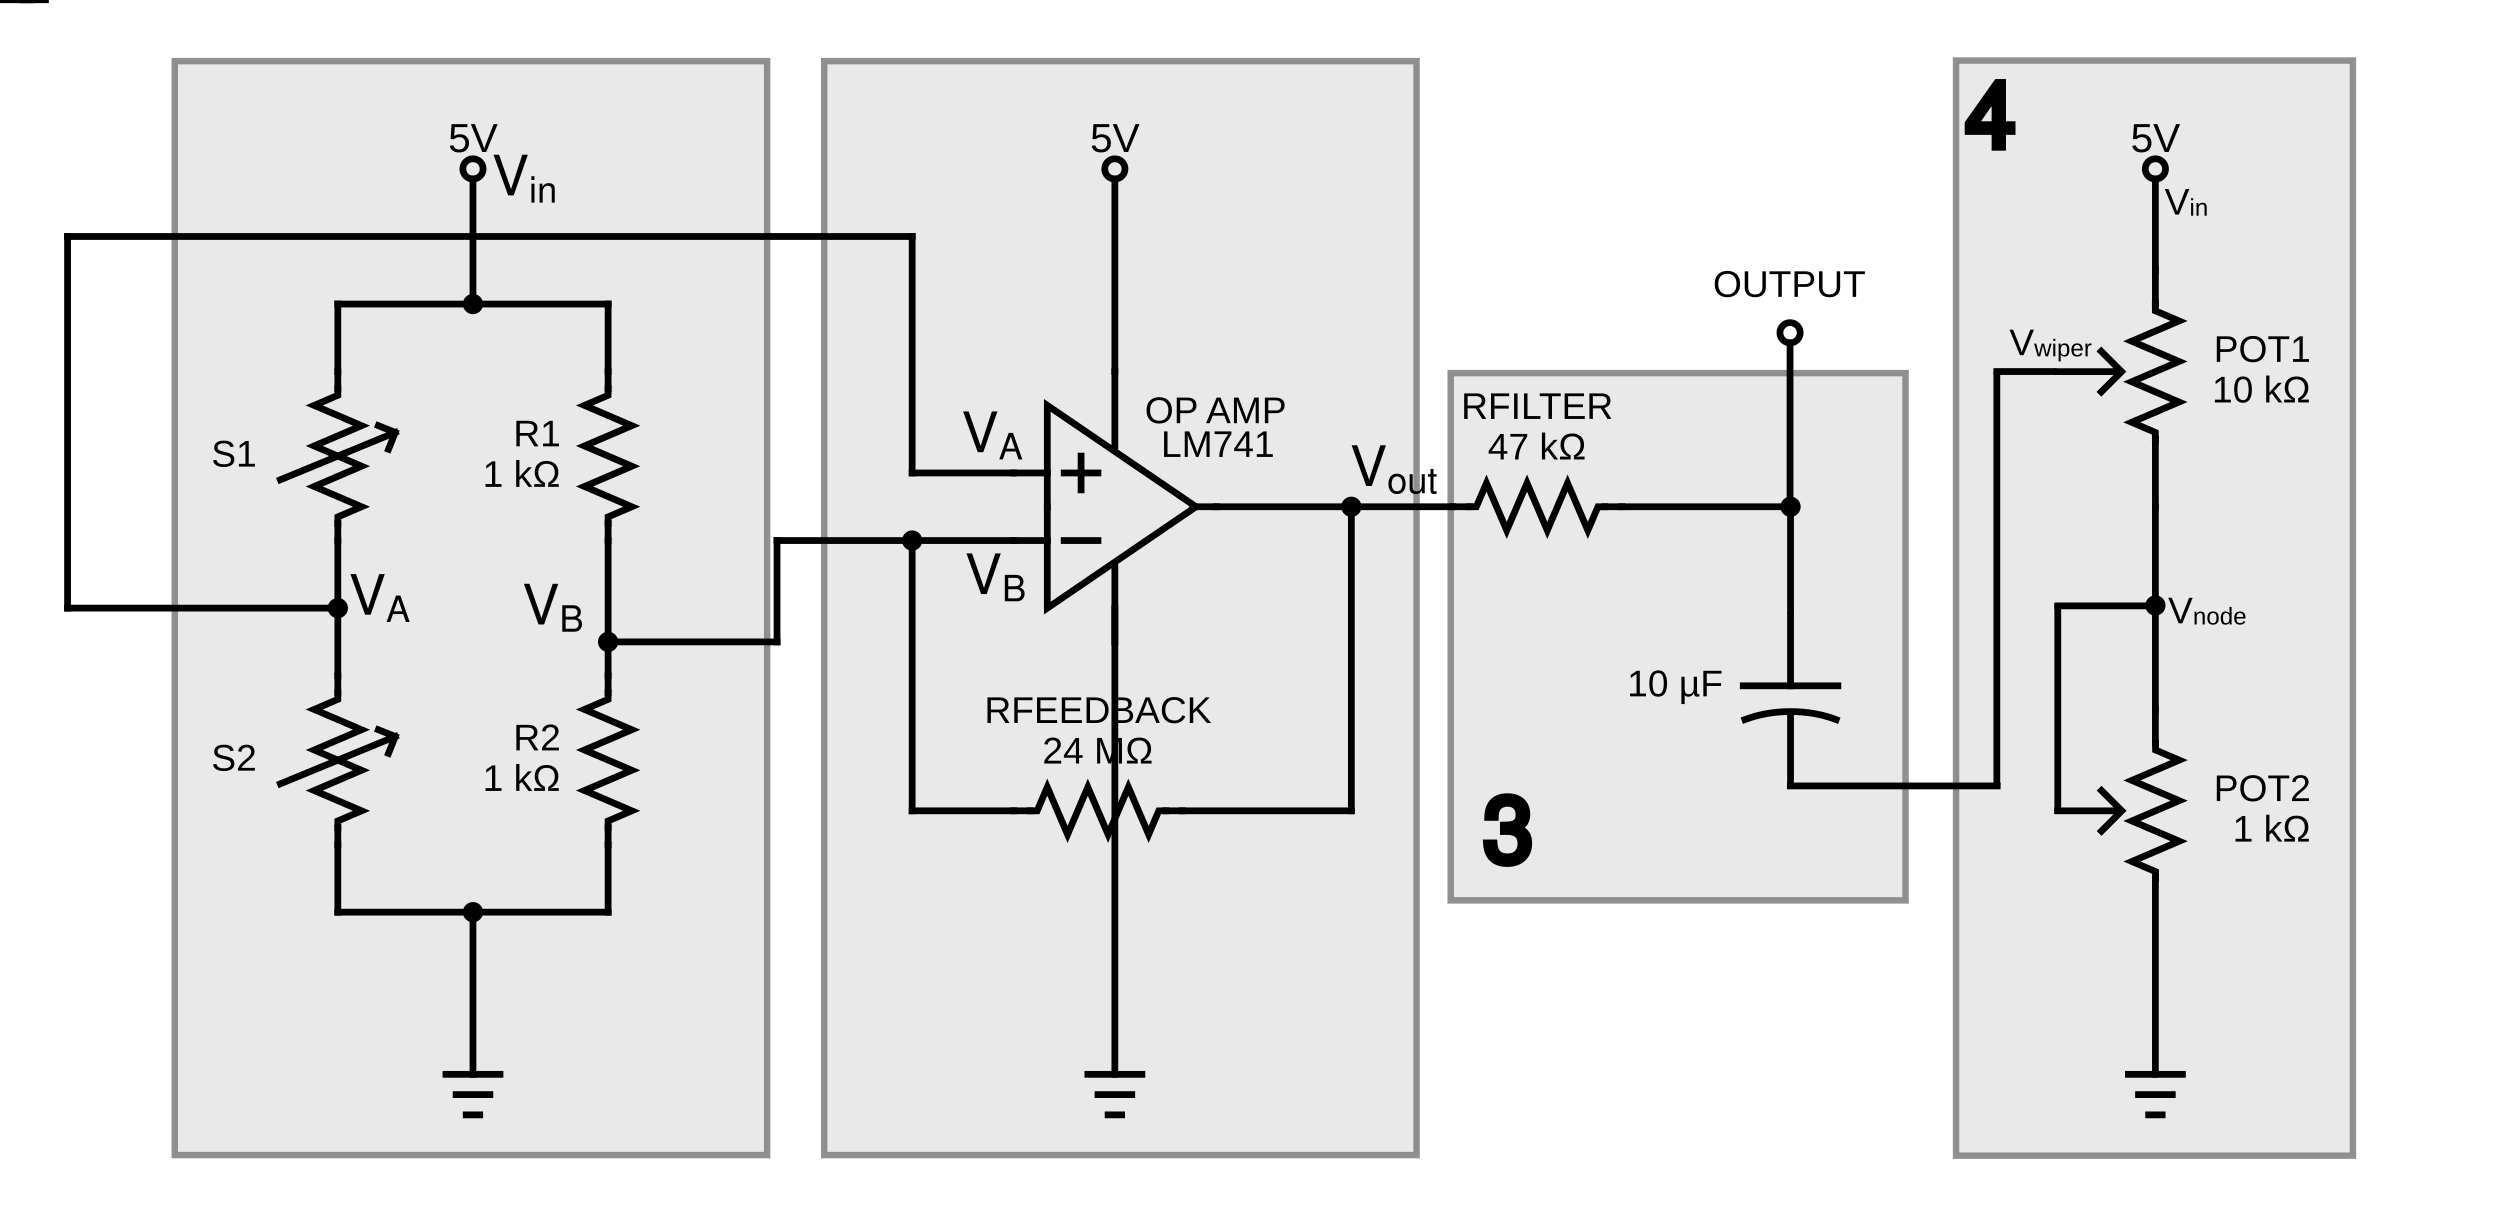
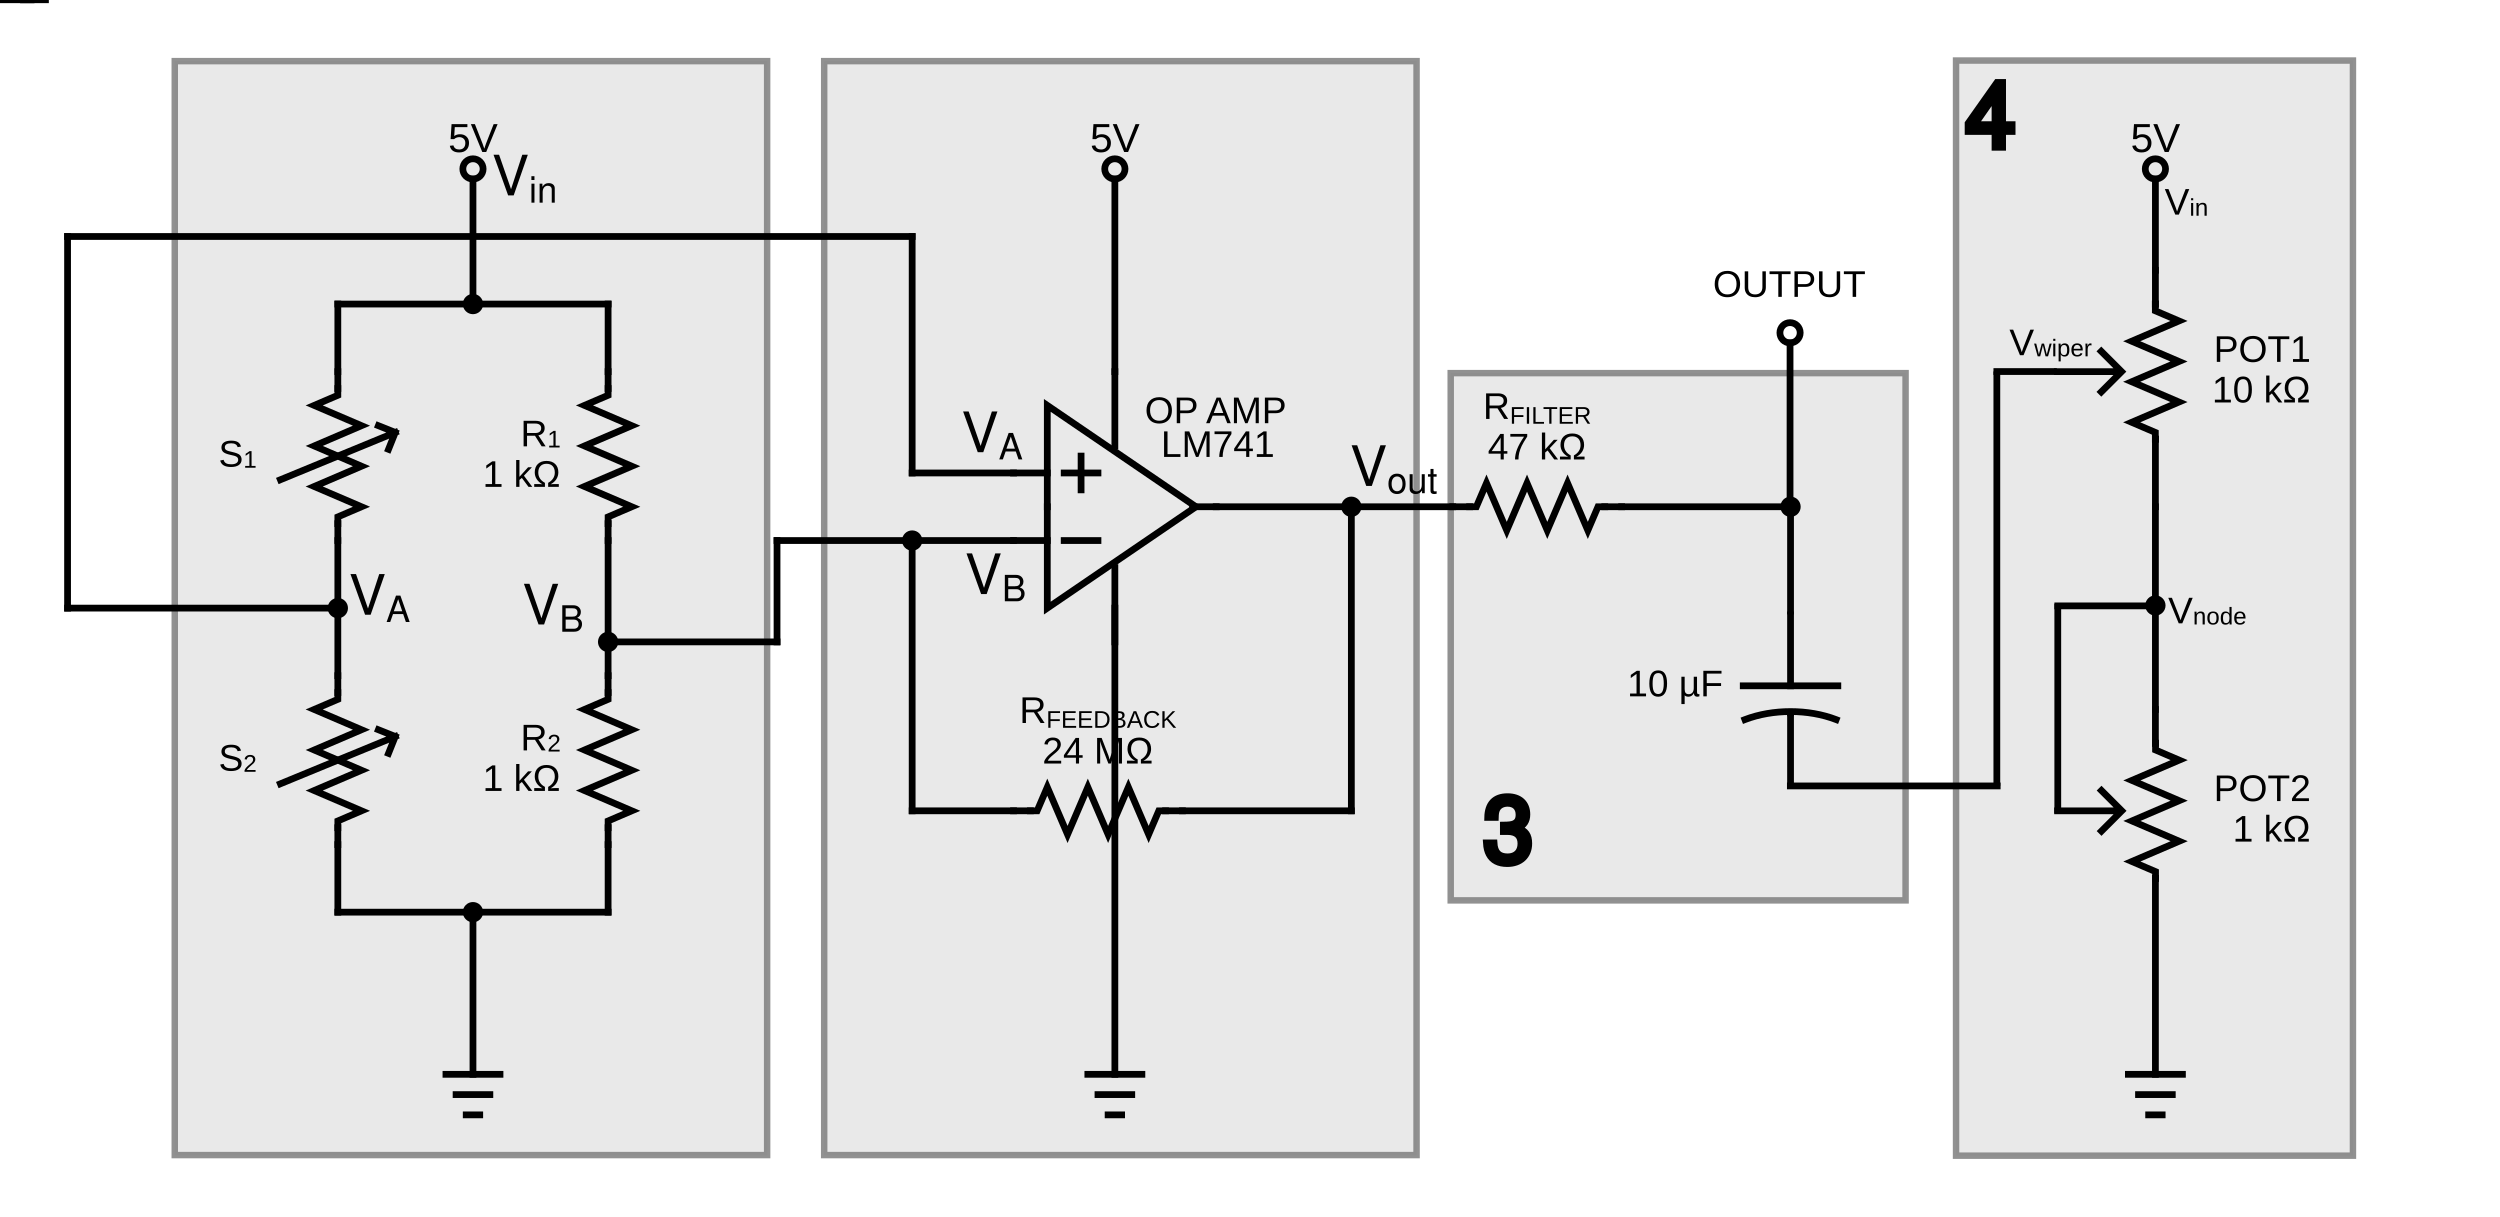
<svg xmlns="http://www.w3.org/2000/svg" version="1.1" width="740" height="360" id="svg79">
  <defs id="defs79" />
  <line x1="638" y1="150" x2="638" y2="210" style="stroke:#000000;stroke-width:2;stroke-linecap:square" id="line1" />
  <line x1="609.103" y1="179.71" x2="609.103" y2="239.71" style="stroke:#000000;stroke-width:2;stroke-linecap:square" id="line1-8" />
  <line x1="638" y1="130" x2="638" y2="150" style="stroke:#000000;stroke-width:2;stroke-linecap:square" id="line2" />
  <line x1="638" y1="210" x2="638" y2="220" style="stroke:#000000;stroke-width:2;stroke-linecap:square" id="line3" />
  <line x1="638" y1="260" x2="638" y2="260" style="stroke:#000000;stroke-width:2;stroke-linecap:square" id="line4" />
  <text x="684" y="246" style="font-size:11px;font-family:Arial;text-anchor:end" dominant-baseline="middle" id="text4">1 kΩ</text>
  <text x="684" y="234" style="font-size:11px;font-family:Arial;text-anchor:end" dominant-baseline="middle" id="text5">POT2</text>
  <g id="g80" transform="matrix(-1,0,0,1,1238.037,0)">
    <path d="m 600,220 v 2 l -7,3 14,6 -14,6 14,6 -14,6 14,6 -7,3 v 2" style="fill:#000000;fill-opacity:0;stroke:#000000;stroke-width:2;stroke-linecap:square" id="path4" />
    <path d="m 600,220 m 16,14 -6,6 6,6 m -5,-6 h 18" style="fill:#000000;fill-opacity:0;stroke:#000000;stroke-width:2;stroke-linecap:square" id="path5" />
  </g>
  <line x1="638" y1="80" x2="638" y2="90" style="stroke:#000000;stroke-width:2;stroke-linecap:square" id="line5" />
  <line x1="638" y1="130" x2="638" y2="130" style="stroke:#000000;stroke-width:2;stroke-linecap:square" id="line6" />
  <text x="684" y="116" style="font-size:11px;font-family:Arial;text-anchor:end" dominant-baseline="middle" id="text6">10 kΩ</text>
  <text x="684" y="104" style="font-size:11px;font-family:Arial;text-anchor:end" dominant-baseline="middle" id="text7">POT1</text>
  <text x="653.643" y="60.405" style="font-size:11px;font-family:Arial;text-anchor:end" dominant-baseline="middle" id="text7-9">V<tspan style="font-size:65%;baseline-shift:sub" id="tspan1">in</tspan>
  </text>
  <text x="665.004" y="181.385" style="font-size:11px;font-family:Arial;text-anchor:end" dominant-baseline="middle" id="text7-9-2">V<tspan style="font-size:65%;baseline-shift:sub" id="tspan2">node</tspan>
  </text>
  <text x="619.195" y="102.022" style="font-size:11px;font-family:Arial;text-anchor:end" dominant-baseline="middle" id="text7-9-2-0">V<tspan style="font-size:65%;baseline-shift:sub" id="tspan3">wiper</tspan>
  </text>
  <g id="g81" transform="matrix(-1,0,0,1,1237.978,0)">
    <path d="m 600,90 v 2 l -7,3 14,6 -14,6 14,6 -14,6 14,6 -7,3 v 2" style="fill:#000000;fill-opacity:0;stroke:#000000;stroke-width:2;stroke-linecap:square" id="path6" />
    <path d="m 600,90 m 16,14 -6,6 6,6 m -5,-6 h 18" style="fill:#000000;fill-opacity:0;stroke:#000000;stroke-width:2;stroke-linecap:square" id="path7" />
  </g>
  <text x="708" y="150" style="font-family:Arial;font-size:12px;text-anchor:start" dominant-baseline="middle" transform="rotate(0, 708, 150)" id="text8" />
  <line x1="529.854" y1="148.5" x2="529.854" y2="101.5" style="stroke:#000000;stroke-width:2;stroke-linecap:square" id="line8" />
  <circle cx="-98.5" cy="529.854" style="fill:#000000;fill-opacity:0;stroke:#000000;stroke-width:2" id="ellipse8" r="3" transform="rotate(-90)" />
  <line x1="529.944" y1="232.635" x2="591.17" y2="232.635" style="stroke:#000000;stroke-width:2;stroke-linecap:square;stroke-dasharray:none" id="line9" />
  <line x1="591.065" y1="109.975" x2="607.813" y2="109.975" style="stroke:#000000;stroke-width:2;stroke-linecap:square;stroke-dasharray:none" id="line9-0" />
  <text x="638" y="45" style="font-size:12px;font-family:Arial;text-anchor:middle" dominant-baseline="baseline" id="text9">5V</text>
  <line x1="638" y1="53" x2="638" y2="80" style="stroke:#000000;stroke-width:2;stroke-linecap:square" id="line10" />
  <circle cx="638" cy="50" style="fill:#000000;fill-opacity:0;stroke:#000000;stroke-width:2" id="ellipse10" r="3" />
  <line x1="230" y1="160" x2="300" y2="160" style="stroke:rgb(0, 0, 0);stroke-linecap:square;stroke-width:2" id="line11" />
  <line x1="230" y1="160" x2="230" y2="190" style="stroke:rgb(0, 0, 0);stroke-linecap:square;stroke-width:2" id="line12" />
  <text x="330" y="45" style="font-family:Arial;font-size:12px;text-anchor:middle" dominant-baseline="baseline" transform="rotate(0, 330, 45)" id="text12">5V</text>
  <line x1="330" y1="53" x2="330" y2="110" style="stroke:rgb(0, 0, 0);stroke-linecap:square;stroke-width:2" id="line13" />
  <ellipse cx="330" cy="50" rx="3" ry="3" style="fill-opacity:0;fill:rgb(0, 0, 0);stroke:rgb(0, 0, 0);stroke-width:2" id="ellipse13" />
  <text x="140" y="45" style="font-family:Arial;font-size:12px;text-anchor:middle" dominant-baseline="baseline" transform="rotate(0, 140, 45)" id="text13">5V</text>
  <line x1="140" y1="53" x2="140" y2="90" style="stroke:rgb(0, 0, 0);stroke-linecap:square;stroke-width:2" id="line14" />
  <ellipse cx="140" cy="50" rx="3" ry="3" style="fill-opacity:0;fill:rgb(0, 0, 0);stroke:rgb(0, 0, 0);stroke-width:2" id="ellipse14" />
  <line x1="638" y1="260" x2="638" y2="318" style="stroke:#000000;stroke-width:2;stroke-linecap:square" id="line15" />
  <line x1="630" y1="318" x2="646" y2="318" style="stroke:#000000;stroke-width:2;stroke-linecap:square" id="line16" />
  <line x1="633" y1="324" x2="643" y2="324" style="stroke:#000000;stroke-width:2;stroke-linecap:square" id="line17" />
  <line x1="636" y1="330" x2="640" y2="330" style="stroke:#000000;stroke-width:2;stroke-linecap:square" id="line18" />
  <line x1="591.065" y1="110.945" x2="591.065" y2="231.609" style="stroke:#000000;stroke-width:2;stroke-linecap:square;stroke-dasharray:none" id="line19" />
  <line x1="140" y1="270" x2="140" y2="318" style="stroke:rgb(0, 0, 0);stroke-linecap:square;stroke-width:2" id="line23" />
  <line x1="132" y1="318" x2="148" y2="318" style="stroke:rgb(0, 0, 0);stroke-linecap:square;stroke-width:2" id="line24" />
  <line x1="135" y1="324" x2="145" y2="324" style="stroke:rgb(0, 0, 0);stroke-linecap:square;stroke-width:2" id="line25" />
  <line x1="138" y1="330" x2="142" y2="330" style="stroke:rgb(0, 0, 0);stroke-linecap:square;stroke-width:2" id="line26" />
  <line x1="270" y1="140" x2="300" y2="140" style="stroke:rgb(0, 0, 0);stroke-linecap:square;stroke-width:2" id="line27" />
  <line x1="270" y1="70" x2="270" y2="140" style="stroke:rgb(0, 0, 0);stroke-linecap:square;stroke-width:2" id="line28" />
  <line x1="20" y1="70" x2="270" y2="70" style="stroke:rgb(0, 0, 0);stroke-linecap:square;stroke-width:2" id="line29" />
  <line x1="20" y1="70" x2="20" y2="180" style="stroke:rgb(0, 0, 0);stroke-linecap:square;stroke-width:2" id="line30" />
  <line x1="180" y1="190" x2="230" y2="190" style="stroke:rgb(0, 0, 0);stroke-linecap:square;stroke-width:2" id="line31" />
  <line x1="330" y1="180" x2="330" y2="318" style="stroke:rgb(0, 0, 0);stroke-linecap:square;stroke-width:2" id="line32" />
  <line x1="322" y1="318" x2="338" y2="318" style="stroke:rgb(0, 0, 0);stroke-linecap:square;stroke-width:2" id="line33" />
  <line x1="325" y1="324" x2="335" y2="324" style="stroke:rgb(0, 0, 0);stroke-linecap:square;stroke-width:2" id="line34" />
  <line x1="328" y1="330" x2="332" y2="330" style="stroke:rgb(0, 0, 0);stroke-linecap:square;stroke-width:2" id="line35" />
  <line x1="530" y1="149.522" x2="530" y2="180.87" style="stroke:#000000;stroke-width:2;stroke-linecap:square;stroke-dasharray:none" id="line36" />
  <g id="g79" transform="translate(0,-28)">
    <line x1="530" y1="210" x2="530" y2="231" style="stroke:#000000;stroke-width:2;stroke-linecap:square" id="line37" />
    <line x1="530" y1="239" x2="530" y2="260" style="stroke:#000000;stroke-width:2;stroke-linecap:square" id="line38" />
    <line x1="516" y1="231" x2="544" y2="231" style="stroke:#000000;stroke-width:2;stroke-linecap:square" id="line39" />
    <path d="m 530,239 m 13.5,2 a 25,15 0 0 0 -27,0" style="fill:#000000;fill-opacity:0;stroke:#000000;stroke-width:2;stroke-linecap:square" id="path39" />
  </g>
  <text x="510" y="203" style="font-size:11px;font-family:Arial;text-anchor:end" dominant-baseline="middle" id="text39">10 µF</text>
  <line x1="480" y1="150" x2="530" y2="150" style="stroke:rgb(0, 0, 0);stroke-linecap:square;stroke-width:2" id="line40" />
  <line x1="609.105" y1="179.339" x2="634.641" y2="179.339" style="stroke:#000000;stroke-width:2;stroke-linecap:square;stroke-dasharray:none" id="line40-6" />
  <line x1="430" y1="150" x2="435" y2="150" style="stroke:rgb(0, 0, 0);stroke-linecap:square;stroke-width:2" id="line41" />
  <line x1="475" y1="150" x2="480" y2="150" style="stroke:rgb(0, 0, 0);stroke-linecap:square;stroke-width:2" id="line42" />
  <path d="M 435,150 L 437,150 L 440,143 L 446,157 L 452,143 L 458,157 L 464,143 L 470,157 L 473,150 L 475,150" style="fill-opacity:0;fill:rgb(0, 0, 0);stroke:rgb(0, 0, 0);stroke-linecap:square;stroke-width:2" id="path42" />
  <text x="455" y="136" style="font-family:Arial;font-size:11px;text-anchor:middle" dominant-baseline="baseline" transform="rotate(0, 455, 136)" id="text42">47 kΩ</text>
-   <text x="455" y="124" style="font-family:Arial;font-size:11px;text-anchor:middle" dominant-baseline="baseline" transform="rotate(0, 455, 124)" id="text43">RFILTER</text>
+   <text x="455" y="124" style="font-size:11px;font-family:Arial;text-anchor:middle" dominant-baseline="baseline" id="text43">R<tspan style="font-size:65%;baseline-shift:sub" id="tspan11">FILTER</tspan>
+   </text>
  <text x="529.646" y="87.874" style="font-size:11px;font-family:Arial;text-anchor:middle" dominant-baseline="baseline" id="text43-7">OUTPUT</text>
  <line x1="360" y1="150" x2="430" y2="150" style="stroke:rgb(0, 0, 0);stroke-linecap:square;stroke-width:2" id="line43" />
  <line x1="400" y1="150" x2="400" y2="240" style="stroke:rgb(0, 0, 0);stroke-linecap:square;stroke-width:2" id="line44" />
  <line x1="350" y1="240" x2="400" y2="240" style="stroke:rgb(0, 0, 0);stroke-linecap:square;stroke-width:2" id="line45" />
  <line x1="270" y1="240" x2="300" y2="240" style="stroke:rgb(0, 0, 0);stroke-linecap:square;stroke-width:2" id="line46" />
  <line x1="300" y1="240" x2="305" y2="240" style="stroke:rgb(0, 0, 0);stroke-linecap:square;stroke-width:2" id="line47" />
  <line x1="345" y1="240" x2="350" y2="240" style="stroke:rgb(0, 0, 0);stroke-linecap:square;stroke-width:2" id="line48" />
  <path d="M 305,240 L 307,240 L 310,233 L 316,247 L 322,233 L 328,247 L 334,233 L 340,247 L 343,240 L 345,240" style="fill-opacity:0;fill:rgb(0, 0, 0);stroke:rgb(0, 0, 0);stroke-linecap:square;stroke-width:2" id="path48" />
  <text x="325" y="226" style="font-family:Arial;font-size:11px;text-anchor:middle" dominant-baseline="baseline" transform="rotate(0, 325, 226)" id="text48">24 MΩ</text>
-   <text x="325" y="214" style="font-family:Arial;font-size:11px;text-anchor:middle" dominant-baseline="baseline" transform="rotate(0, 325, 214)" id="text49">RFEEDBACK</text>
+   <text x="325" y="214" style="font-size:11px;font-family:Arial;text-anchor:middle" dominant-baseline="baseline" id="text49">R<tspan style="font-size:65%;baseline-shift:sub" id="tspan9">FEEDBACK</tspan>
+   </text>
  <text x="359.845" y="125.259" style="font-size:11px;font-family:Arial;text-anchor:middle" dominant-baseline="baseline" id="text49-1">OP AMP</text>
  <line x1="270" y1="160" x2="270" y2="240" style="stroke:rgb(0, 0, 0);stroke-linecap:square;stroke-width:2" id="line49" />
  <line x1="300" y1="140" x2="310" y2="140" style="stroke:rgb(0, 0, 0);stroke-linecap:square;stroke-width:2" id="line50" />
  <line x1="300" y1="160" x2="310" y2="160" style="stroke:rgb(0, 0, 0);stroke-linecap:square;stroke-width:2" id="line51" />
  <line x1="354" y1="150" x2="360" y2="150" style="stroke:rgb(0, 0, 0);stroke-linecap:square;stroke-width:2" id="line52" />
  <path d="M 310,150 L 310,180 L 354,150 L 310,120 L 310,150 Z" style="fill-opacity:0;fill:rgb(0, 0, 0);stroke:rgb(0, 0, 0);stroke-linecap:square;stroke-width:2" id="path52" />
  <path d="M 310,150 M 315,140 L 325,140 M 320,135 L 320,145 M 315,160 L 325,160 M 353,150" style="fill-opacity:0;fill:rgb(0, 0, 0);stroke:rgb(0, 0, 0);stroke-linecap:square;stroke-width:2" id="path53" />
  <line x1="330" y1="110" x2="330" y2="132" style="stroke:rgb(0, 0, 0);stroke-linecap:square;stroke-width:2" id="line53" />
  <line x1="330" y1="168" x2="330" y2="190" style="stroke:rgb(0, 0, 0);stroke-linecap:square;stroke-width:2" id="line54" />
  <line x1="20" y1="180" x2="100" y2="180" style="stroke:rgb(0, 0, 0);stroke-linecap:square;stroke-width:2" id="line55" />
  <line x1="180" y1="250" x2="180" y2="270" style="stroke:rgb(0, 0, 0);stroke-linecap:square;stroke-width:2" id="line56" />
  <line x1="100" y1="270" x2="180" y2="270" style="stroke:rgb(0, 0, 0);stroke-linecap:square;stroke-width:2" id="line57" />
  <line x1="100" y1="250" x2="100" y2="270" style="stroke:rgb(0, 0, 0);stroke-linecap:square;stroke-width:2" id="line58" />
  <line x1="180" y1="160" x2="180" y2="200" style="stroke:rgb(0, 0, 0);stroke-linecap:square;stroke-width:2" id="line59" />
  <line x1="100" y1="160" x2="100" y2="200" style="stroke:rgb(0, 0, 0);stroke-linecap:square;stroke-width:2" id="line60" />
  <line x1="180" y1="90" x2="180" y2="110" style="stroke:rgb(0, 0, 0);stroke-linecap:square;stroke-width:2" id="line61" />
  <line x1="100" y1="90" x2="180" y2="90" style="stroke:rgb(0, 0, 0);stroke-linecap:square;stroke-width:2" id="line62" />
  <line x1="100" y1="90" x2="100" y2="110" style="stroke:rgb(0, 0, 0);stroke-linecap:square;stroke-width:2" id="line63" />
  <line x1="100" y1="200" x2="100" y2="205" style="stroke:rgb(0, 0, 0);stroke-linecap:square;stroke-width:2" id="line64" />
  <line x1="100" y1="245" x2="100" y2="250" style="stroke:rgb(0, 0, 0);stroke-linecap:square;stroke-width:2" id="line65" />
  <path d="M 100,205 L 100,207 L 93,210 L 107,216 L 93,222 L 107,228 L 93,234 L 107,240 L 100,243 L 100,245" style="fill-opacity:0;fill:rgb(0, 0, 0);stroke:rgb(0, 0, 0);stroke-linecap:square;stroke-width:2" id="path65" />
-   <text x="76" y="225" style="font-family:Arial;font-size:11px;text-anchor:end" dominant-baseline="middle" transform="rotate(0, 76, 225)" id="text65">S2</text>
+   <text x="76" y="225" style="font-size:11px;font-family:Arial;text-anchor:end" dominant-baseline="middle" id="text65">S<tspan style="font-size:65%;baseline-shift:sub" id="tspan6">2</tspan>
+   </text>
  <path d="M 100,225 M 83,232 L 117,218 M 115,223 L 117,218 L 112,216" style="fill-opacity:0;fill:rgb(0, 0, 0);stroke:rgb(0, 0, 0);stroke-linecap:square;stroke-width:2" id="path66" />
  <line x1="180" y1="200" x2="180" y2="205" style="stroke:rgb(0, 0, 0);stroke-linecap:square;stroke-width:2" id="line66" />
  <line x1="180" y1="245" x2="180" y2="250" style="stroke:rgb(0, 0, 0);stroke-linecap:square;stroke-width:2" id="line67" />
  <path d="M 180,205 L 180,207 L 173,210 L 187,216 L 173,222 L 187,228 L 173,234 L 187,240 L 180,243 L 180,245" style="fill-opacity:0;fill:rgb(0, 0, 0);stroke:rgb(0, 0, 0);stroke-linecap:square;stroke-width:2" id="path67" />
  <text x="166" y="231" style="font-family:Arial;font-size:11px;text-anchor:end" dominant-baseline="middle" transform="rotate(0, 166, 231)" id="text67">1 kΩ</text>
-   <text x="166" y="219" style="font-family:Arial;font-size:11px;text-anchor:end" dominant-baseline="middle" transform="rotate(0, 166, 219)" id="text68">R2</text>
+   <text x="166" y="219" style="font-size:11px;font-family:Arial;text-anchor:end" dominant-baseline="middle" id="text68">R<tspan style="font-size:65%;baseline-shift:sub" id="tspan8">2</tspan>
+   </text>
  <line x1="180" y1="110" x2="180" y2="115" style="stroke:rgb(0, 0, 0);stroke-linecap:square;stroke-width:2" id="line68" />
  <line x1="180" y1="155" x2="180" y2="160" style="stroke:rgb(0, 0, 0);stroke-linecap:square;stroke-width:2" id="line69" />
  <path d="M 180,115 L 180,117 L 173,120 L 187,126 L 173,132 L 187,138 L 173,144 L 187,150 L 180,153 L 180,155" style="fill-opacity:0;fill:rgb(0, 0, 0);stroke:rgb(0, 0, 0);stroke-linecap:square;stroke-width:2" id="path69" />
  <text x="166" y="141" style="font-family:Arial;font-size:11px;text-anchor:end" dominant-baseline="middle" transform="rotate(0, 166, 141)" id="text69">1 kΩ</text>
-   <text x="166" y="129" style="font-family:Arial;font-size:11px;text-anchor:end" dominant-baseline="middle" transform="rotate(0, 166, 129)" id="text70">R1</text>
+   <text x="166" y="129" style="font-size:11px;font-family:Arial;text-anchor:end" dominant-baseline="middle" id="text70">R<tspan style="font-size:65%;baseline-shift:sub" id="tspan7">1</tspan>
+   </text>
  <line x1="100" y1="110" x2="100" y2="115" style="stroke:rgb(0, 0, 0);stroke-linecap:square;stroke-width:2" id="line70" />
  <line x1="100" y1="155" x2="100" y2="160" style="stroke:rgb(0, 0, 0);stroke-linecap:square;stroke-width:2" id="line71" />
  <path d="M 100,115 L 100,117 L 93,120 L 107,126 L 93,132 L 107,138 L 93,144 L 107,150 L 100,153 L 100,155" style="fill-opacity:0;fill:rgb(0, 0, 0);stroke:rgb(0, 0, 0);stroke-linecap:square;stroke-width:2" id="path71" />
-   <text x="76" y="135" style="font-family:Arial;font-size:11px;text-anchor:end" dominant-baseline="middle" transform="rotate(0, 76, 135)" id="text71">S1</text>
+   <text x="76" y="135" style="font-size:11px;font-family:Arial;text-anchor:end" dominant-baseline="middle" id="text71">S<tspan style="font-size:65%;baseline-shift:sub" id="tspan5">1</tspan>
+   </text>
  <path d="M 100,135 M 83,142 L 117,128 M 115,133 L 117,128 L 112,126" style="fill-opacity:0;fill:rgb(0, 0, 0);stroke:rgb(0, 0, 0);stroke-linecap:square;stroke-width:2" id="path72" />
  <circle cx="638" cy="179.221" style="fill:#000000;fill-opacity:1;stroke:#000000;stroke-width:2" id="ellipse72" r="2" />
  <ellipse cx="530" cy="150" rx="2" ry="2" style="fill-opacity:1;fill:rgb(0, 0, 0);stroke:rgb(0, 0, 0);stroke-width:2" id="ellipse73" />
  <ellipse cx="270" cy="160" rx="2" ry="2" style="fill-opacity:1;fill:rgb(0, 0, 0);stroke:rgb(0, 0, 0);stroke-width:2" id="ellipse74" />
  <ellipse cx="140" cy="90" rx="2" ry="2" style="fill-opacity:1;fill:rgb(0, 0, 0);stroke:rgb(0, 0, 0);stroke-width:2" id="ellipse75" />
  <ellipse cx="140" cy="270" rx="2" ry="2" style="fill-opacity:1;fill:rgb(0, 0, 0);stroke:rgb(0, 0, 0);stroke-width:2" id="ellipse76" />
  <ellipse cx="180" cy="190" rx="2" ry="2" style="fill-opacity:1;fill:rgb(0, 0, 0);stroke:rgb(0, 0, 0);stroke-width:2" id="ellipse77" />
  <ellipse cx="400" cy="150" rx="2" ry="2" style="fill-opacity:1;fill:rgb(0, 0, 0);stroke:rgb(0, 0, 0);stroke-width:2" id="ellipse78" />
  <ellipse cx="100" cy="180" rx="2" ry="2" style="fill-opacity:1;fill:rgb(0, 0, 0);stroke:rgb(0, 0, 0);stroke-width:2" id="ellipse79" />
  <rect style="display:inline;opacity:0.507;fill:#000000;fill-opacity:0.171;stroke:#000000;stroke-width:1.911;stroke-dasharray:none;stroke-opacity:0.854" id="rect82" width="175.342" height="323.812" x="51.729" y="18.094" />
  <rect style="display:inline;opacity:0.507;fill:#000000;fill-opacity:0.171;stroke:#000000;stroke-width:1.911;stroke-dasharray:none;stroke-opacity:0.854" id="rect82-0" width="175.342" height="323.812" x="243.959" y="18.094" />
  <rect style="display:inline;opacity:0.507;fill:#000000;fill-opacity:0.171;stroke:#000000;stroke-width:1.911;stroke-dasharray:none;stroke-opacity:0.854" id="rect82-0-7" width="117.482" height="324.158" x="578.99" y="17.921" />
-   <rect style="opacity:0.507;fill:#000000;fill-opacity:0.171;stroke:#000000;stroke-width:1.911;stroke-dasharray:none;stroke-opacity:0.854" id="rect82-0-4" width="134.641" height="156.068" x="429.409" y="110.445" />
+   <rect style="display:inline;opacity:0.507;fill:#000000;fill-opacity:0.171;stroke:#000000;stroke-width:1.911;stroke-dasharray:none;stroke-opacity:0.854" id="rect82-0-4" width="134.641" height="156.068" x="429.409" y="110.445" />
  <text x="360.479" y="135.259" style="font-size:11px;font-family:Arial;text-anchor:middle" dominant-baseline="baseline" id="text49-7">LM741</text>
  <text xml:space="preserve" style="font-size:26.667px;font-family:Helvetica;-inkscape-font-specification:Helvetica;text-align:start;writing-mode:lr-tb;direction:ltr;text-anchor:start;display:inline;opacity:0.993;fill:#000000;fill-opacity:1;stroke:#000000;stroke-width:1.911;stroke-dasharray:none;stroke-opacity:1" x="53.069" y="41.239" id="text82">
    <tspan id="tspan82" x="0" y="0">1</tspan>
  </text>
  <text xml:space="preserve" style="font-size:26.667px;font-family:Helvetica;-inkscape-font-specification:Helvetica;text-align:start;writing-mode:lr-tb;direction:ltr;text-anchor:start;display:inline;opacity:0.993;fill:#000000;fill-opacity:1;stroke:#000000;stroke-width:1.911;stroke-dasharray:none;stroke-opacity:1" x="247.403" y="39.523" id="text82-9">
    <tspan id="tspan82-8" x="0" y="0">2</tspan>
  </text>
  <text xml:space="preserve" style="font-size:26.667px;font-family:Helvetica;-inkscape-font-specification:Helvetica;text-align:start;writing-mode:lr-tb;direction:ltr;text-anchor:start;opacity:0.993;fill:#000000;fill-opacity:1;stroke:#000000;stroke-width:1.911;stroke-dasharray:none;stroke-opacity:1" x="439.057" y="255.053" id="text83">
    <tspan id="tspan83" x="439.057" y="255.053">3</tspan>
  </text>
  <text xml:space="preserve" style="font-size:26.667px;font-family:Helvetica;-inkscape-font-specification:Helvetica;text-align:start;writing-mode:lr-tb;direction:ltr;text-anchor:start;opacity:0.993;fill:#000000;fill-opacity:1;stroke:#000000;stroke-width:1.911;stroke-dasharray:none;stroke-opacity:1" x="581.758" y="43.639" id="text84">
    <tspan id="tspan84" x="581.758" y="43.639">4</tspan>
  </text>
  <text xml:space="preserve" style="font-size:16.508px;font-family:Helvetica;-inkscape-font-specification:Helvetica;text-align:start;writing-mode:lr-tb;direction:ltr;text-anchor:start;opacity:0.993;fill:#000000;fill-opacity:1;stroke:none;stroke-width:5.915;stroke-opacity:1" x="103.239" y="181.969" id="text10">
    <tspan id="tspan4" x="103.239" y="181.969" style="fill:#000000;fill-opacity:1;stroke:none;stroke-width:5.915;stroke-opacity:1">V<tspan style="font-size:65%;baseline-shift:sub" id="tspan10">A</tspan>
    </tspan>
  </text>
  <text xml:space="preserve" style="font-size:16.508px;font-family:Helvetica;-inkscape-font-specification:Helvetica;text-align:start;writing-mode:lr-tb;direction:ltr;text-anchor:start;opacity:0.993;fill:#000000;fill-opacity:1;stroke:none;stroke-width:5.915;stroke-opacity:1" x="284.581" y="133.841" id="text10-1">
    <tspan id="tspan4-5" x="284.581" y="133.841" style="fill:#000000;fill-opacity:1;stroke:none;stroke-width:5.915;stroke-opacity:1">V<tspan style="font-size:65%;baseline-shift:sub" id="tspan10-55">A</tspan>
    </tspan>
  </text>
  <text xml:space="preserve" style="font-size:16.508px;font-family:Helvetica;-inkscape-font-specification:Helvetica;text-align:start;writing-mode:lr-tb;direction:ltr;text-anchor:start;opacity:0.993;fill:#000000;fill-opacity:1;stroke:none;stroke-width:5.915;stroke-opacity:1" x="154.581" y="184.841" id="text10-9">
    <tspan id="tspan4-0" x="154.581" y="184.841" style="fill:#000000;fill-opacity:1;stroke:none;stroke-width:5.915;stroke-opacity:1">V<tspan style="font-size:65%;baseline-shift:sub" id="tspan10-5">B</tspan>
    </tspan>
  </text>
  <text xml:space="preserve" style="font-size:16.508px;font-family:Helvetica;-inkscape-font-specification:Helvetica;text-align:start;writing-mode:lr-tb;direction:ltr;text-anchor:start;opacity:0.993;fill:#000000;fill-opacity:1;stroke:none;stroke-width:5.915;stroke-opacity:1" x="145.581" y="57.841" id="text10-9-9">
    <tspan id="tspan4-0-8" x="145.581" y="57.841" style="fill:#000000;fill-opacity:1;stroke:none;stroke-width:5.915;stroke-opacity:1">V<tspan style="font-size:65%;baseline-shift:sub" id="tspan10-5-6">in</tspan>
    </tspan>
  </text>
  <text xml:space="preserve" style="font-size:16.508px;font-family:Helvetica;-inkscape-font-specification:Helvetica;text-align:start;writing-mode:lr-tb;direction:ltr;text-anchor:start;opacity:0.993;fill:#000000;fill-opacity:1;stroke:none;stroke-width:5.915;stroke-opacity:1" x="399.581" y="143.841" id="text10-9-9-5">
    <tspan id="tspan4-0-8-8" x="399.581" y="143.841" style="fill:#000000;fill-opacity:1;stroke:none;stroke-width:5.915;stroke-opacity:1">V<tspan style="font-size:65%;baseline-shift:sub" id="tspan10-5-6-1">out</tspan>
    </tspan>
  </text>
  <text xml:space="preserve" style="font-size:16.508px;font-family:Helvetica;-inkscape-font-specification:Helvetica;text-align:start;writing-mode:lr-tb;direction:ltr;text-anchor:start;opacity:0.993;fill:#000000;fill-opacity:1;stroke:none;stroke-width:5.915;stroke-opacity:1" x="285.581" y="175.841" id="text10-9-8">
    <tspan id="tspan4-0-2" x="285.581" y="175.841" style="fill:#000000;fill-opacity:1;stroke:none;stroke-width:5.915;stroke-opacity:1">V<tspan style="font-size:65%;baseline-shift:sub" id="tspan10-5-9">B</tspan>
    </tspan>
  </text>
</svg>
